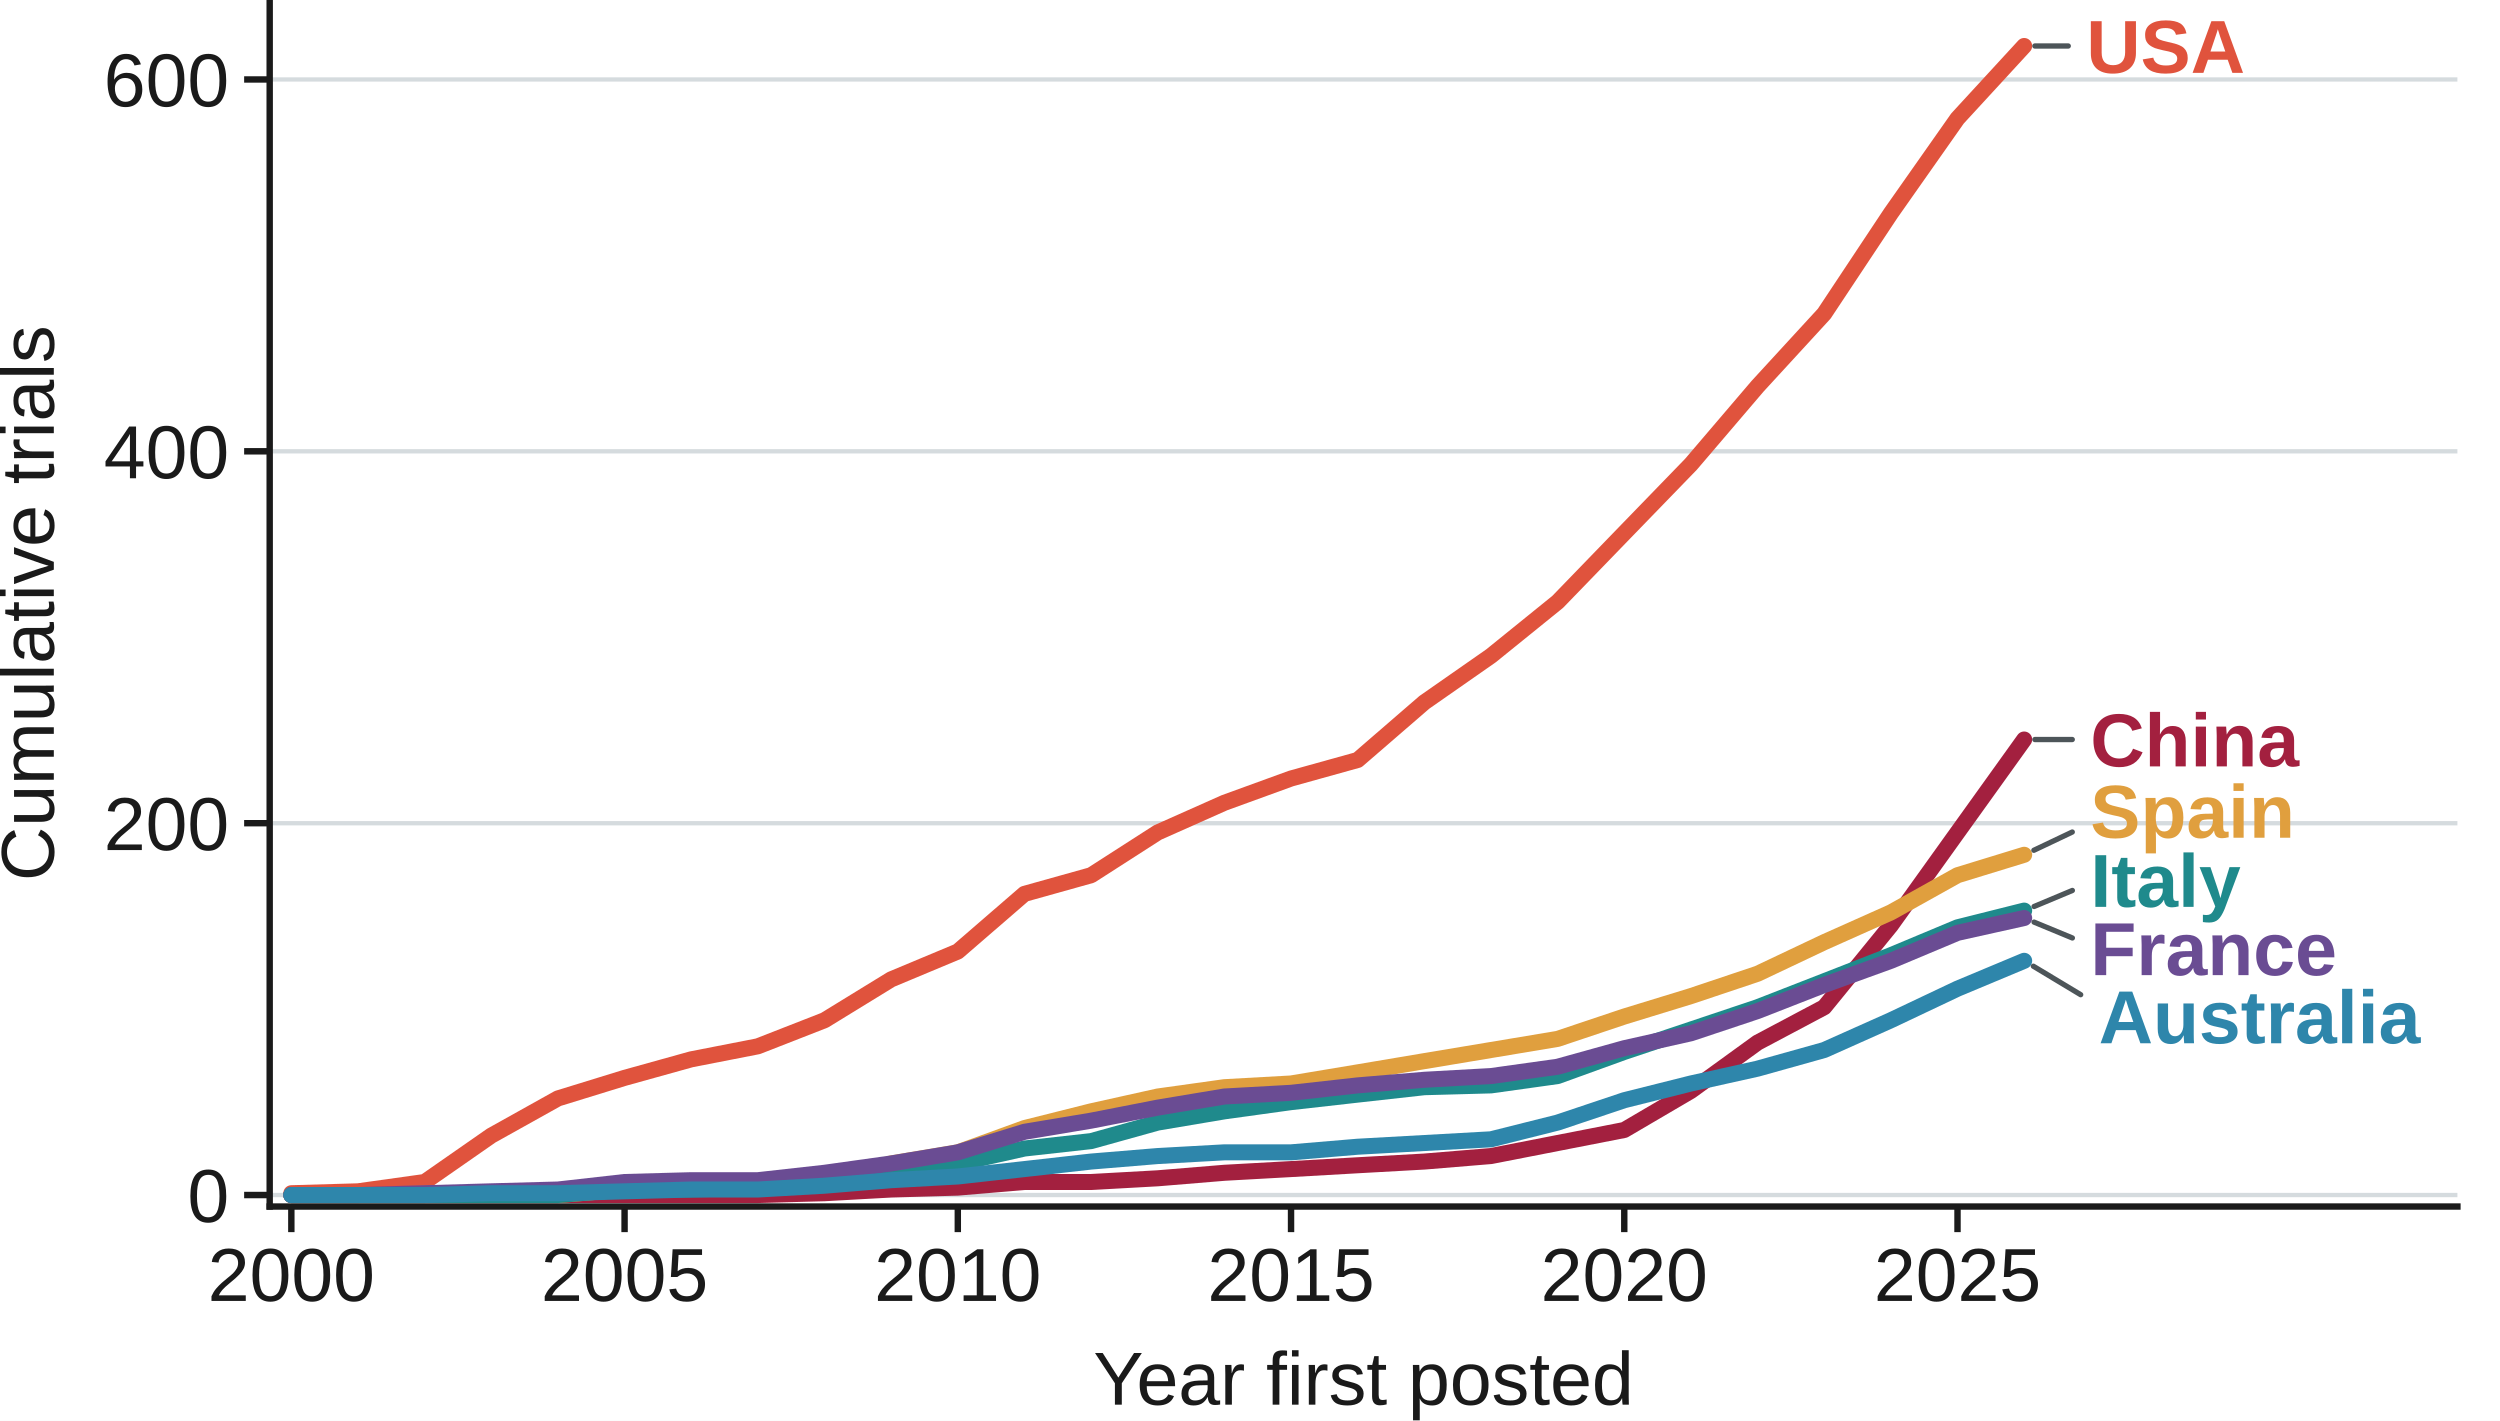
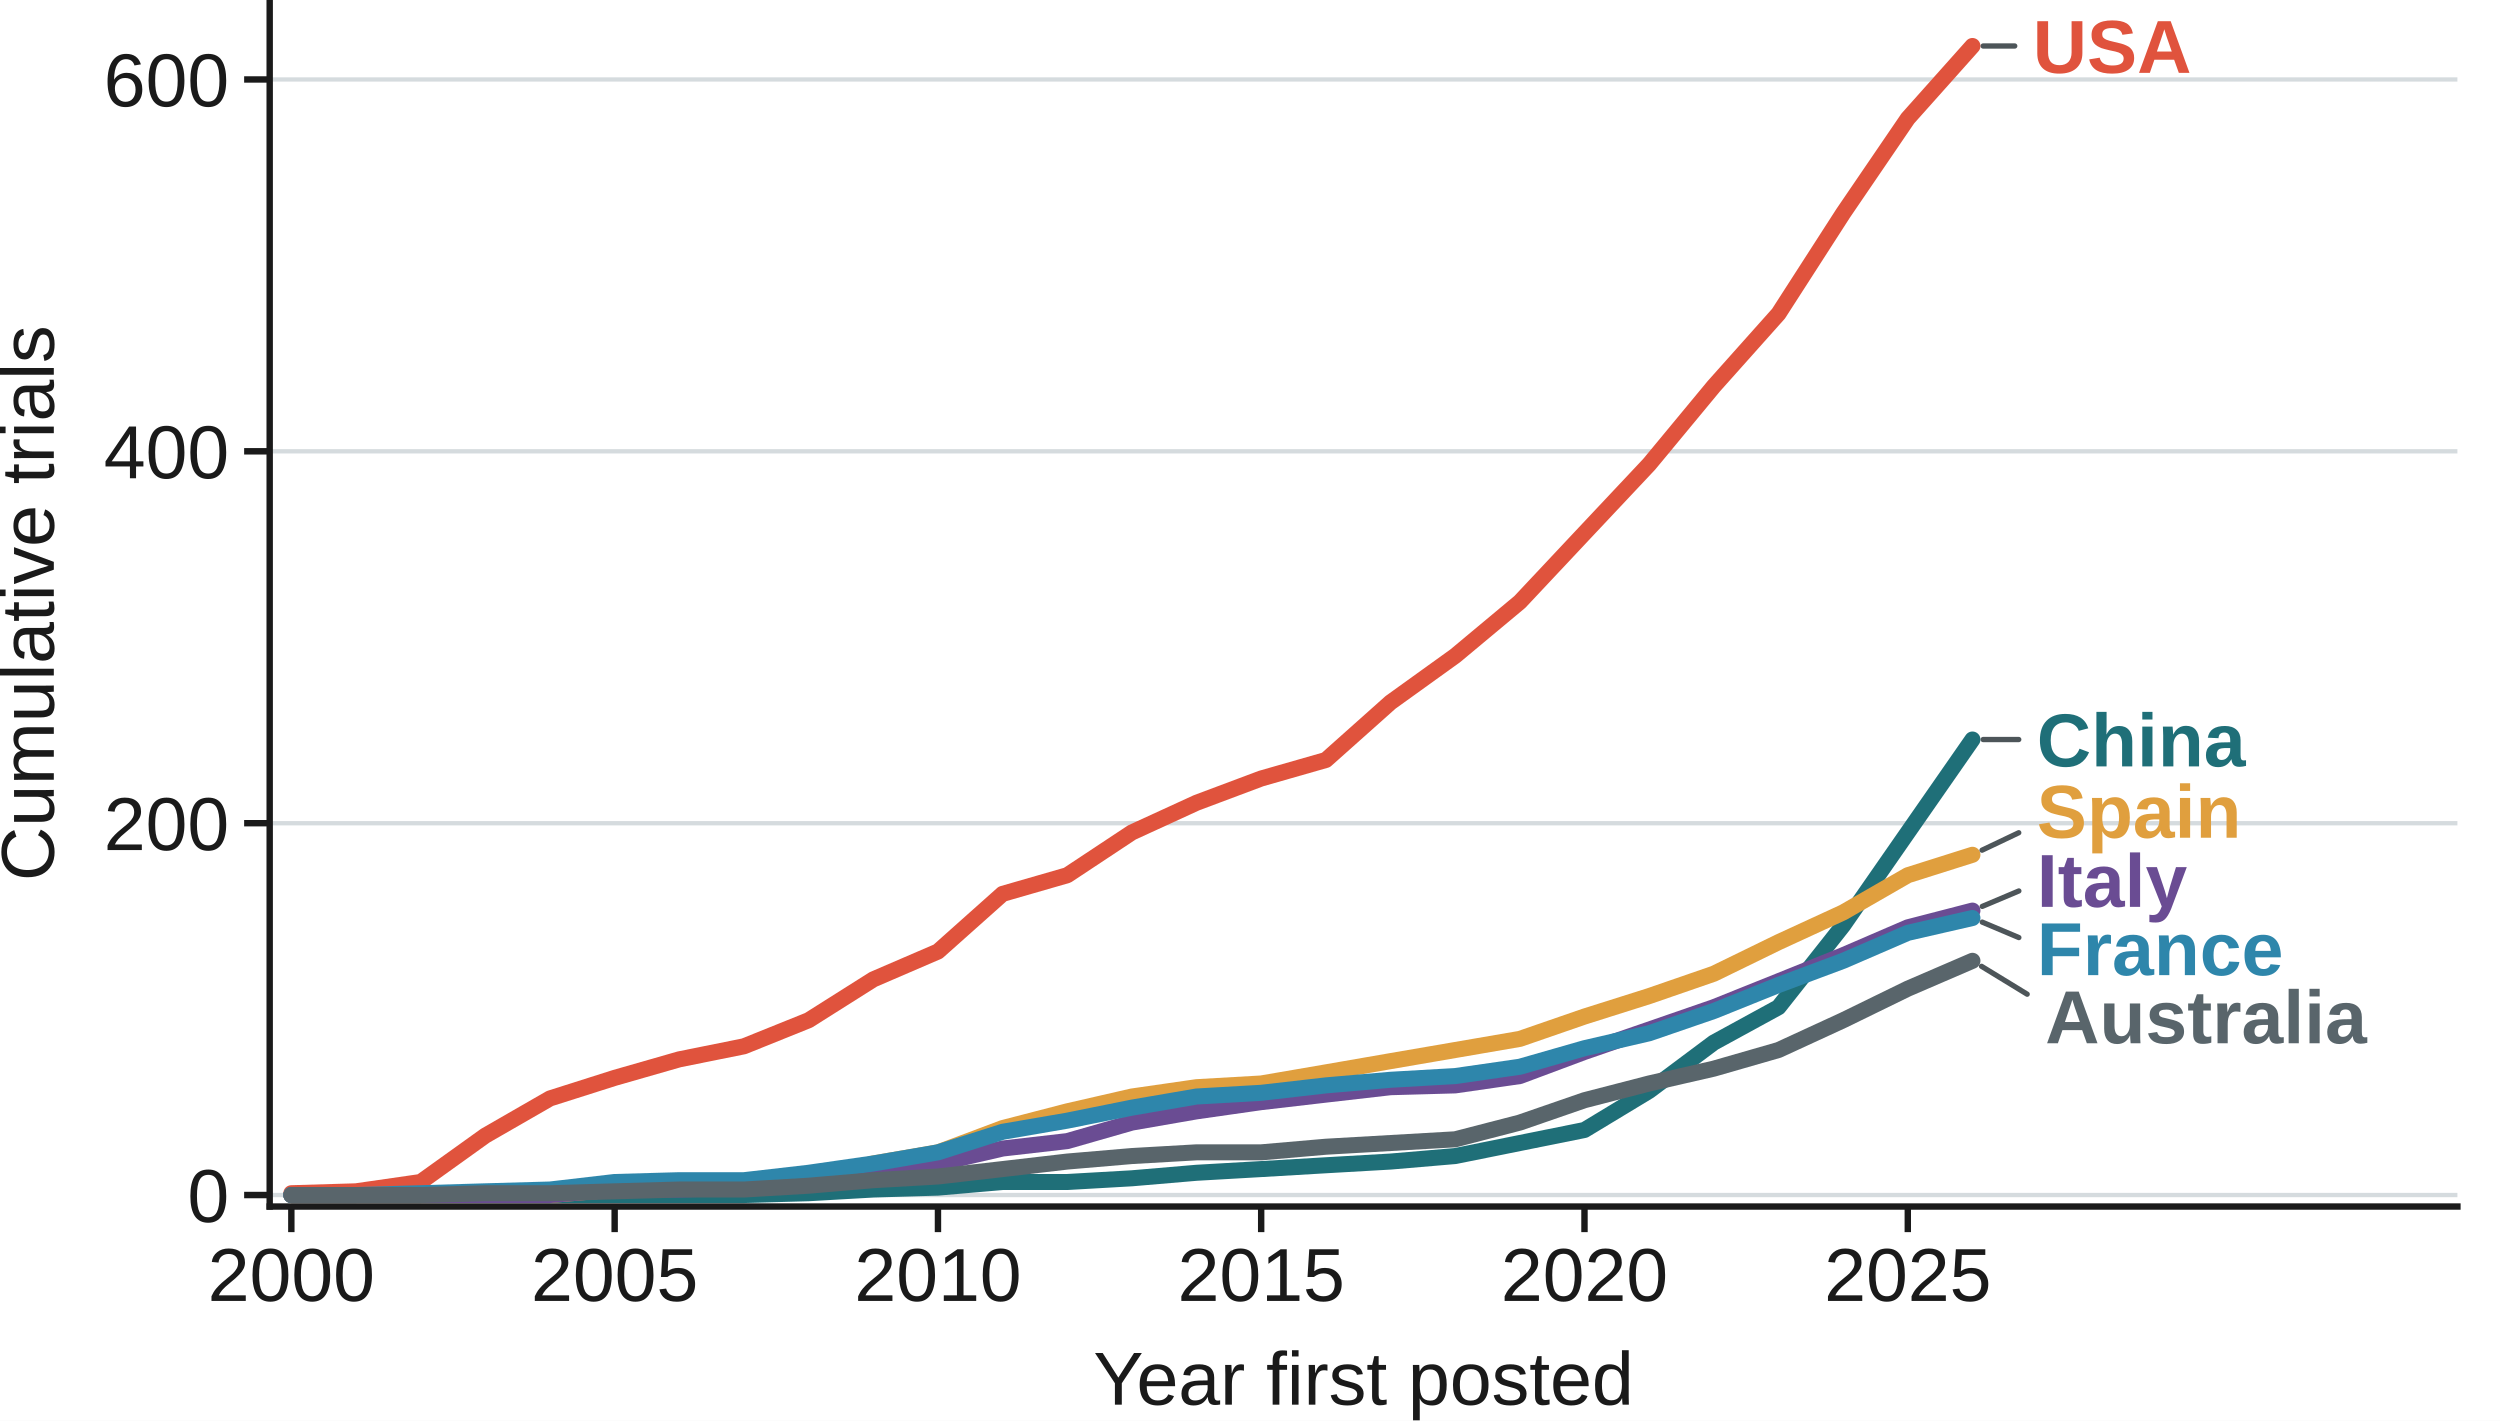
<svg xmlns="http://www.w3.org/2000/svg" width="249.45pt" height="141.73pt" viewBox="0 0 249.45 141.73">
  <g class="svglite">
    <defs>
      <style type="text/css">
    .svglite line, .svglite polyline, .svglite polygon, .svglite path, .svglite rect, .svglite circle {
      fill: none;
      stroke: #000000;
      stroke-linecap: round;
      stroke-linejoin: round;
      stroke-miterlimit: 10.00;
    }
    .svglite text {
      white-space: pre;
    }
    .svglite g.glyphgroup path {
      fill: inherit;
      stroke: none;
    }
  </style>
    </defs>
    <rect width="100%" height="100%" style="stroke: none; fill: #FFFFFF;" />
    <defs>
      <clipPath id="cpMC4wMHwyNDkuNDV8MC4wMHwxNDEuNzM=">
        <rect x="0.00" y="0.00" width="249.45" height="141.73" />
      </clipPath>
    </defs>
    <g clip-path="url(#cpMC4wMHwyNDkuNDV8MC4wMHwxNDEuNzM=)">
      <rect x="0.00" y="0.00" width="249.45" height="141.73" style="stroke-width: 0.73; stroke: #FFFFFF; fill: #FFFFFF;" />
    </g>
    <defs>
      <clipPath id="cpMjYuOTF8MjQ1LjIwfDAuMDB8MTIwLjM5">
        <rect x="26.91" y="0.00" width="218.29" height="120.39" />
      </clipPath>
    </defs>
    <g clip-path="url(#cpMjYuOTF8MjQ1LjIwfDAuMDB8MTIwLjM5)">
      <rect x="26.91" y="0" width="218.29" height="120.39" style="stroke-width: 0.73; stroke: none; fill: #FFFFFF;" />
      <polyline points="26.91,119.24 245.20,119.24 " style="stroke-width: 0.43; stroke: #D5DBDE; stroke-linecap: butt;" />
      <polyline points="26.91,82.14 245.20,82.14 " style="stroke-width: 0.43; stroke: #D5DBDE; stroke-linecap: butt;" />
      <polyline points="26.91,45.03 245.20,45.03 " style="stroke-width: 0.43; stroke: #D5DBDE; stroke-linecap: butt;" />
      <polyline points="26.91,7.93 245.20,7.93 " style="stroke-width: 0.43; stroke: #D5DBDE; stroke-linecap: butt;" />
-       <polyline points="29.07,119.06 35.72,118.87 42.37,117.94 49.02,113.31 55.67,109.60 62.32,107.55 68.97,105.70 75.62,104.40 82.27,101.80 88.92,97.72 95.57,94.94 102.22,89.19 108.87,87.33 115.52,83.06 122.17,80.10 128.82,77.68 135.47,75.83 142.12,70.08 148.77,65.44 155.42,60.06 162.07,53.19 168.72,46.33 175.37,38.54 182.02,31.30 188.67,21.28 195.32,11.82 201.97,4.59 " style="stroke-width: 1.60; stroke: #E0533D;" />
-       <polyline points="29.07,119.24 35.72,119.24 42.37,119.24 49.02,119.24 55.67,119.24 62.32,119.24 68.97,119.24 75.62,119.24 82.27,119.06 88.92,118.69 95.57,118.50 102.22,117.94 108.87,117.94 115.52,117.57 122.17,117.02 128.82,116.65 135.47,116.27 142.12,115.90 148.77,115.35 155.42,114.05 162.07,112.75 168.72,108.85 175.37,104.03 182.02,100.50 188.67,92.34 195.32,83.06 201.97,73.79 " style="stroke-width: 1.60; stroke: #A3203F;" />
-       <polyline points="29.07,119.24 35.72,119.24 42.37,119.24 49.02,119.24 55.67,119.24 62.32,118.69 68.97,118.50 75.62,118.50 82.27,117.76 88.92,116.09 95.57,114.98 102.22,112.56 108.87,110.89 115.52,109.41 122.17,108.48 128.82,108.11 135.47,107.00 142.12,105.88 148.77,104.77 155.42,103.66 162.07,101.43 168.72,99.39 175.37,97.16 182.02,94.01 188.67,91.04 195.32,87.33 201.97,85.29 " style="stroke-width: 1.60; stroke: #E09F3E;" />
-       <polyline points="29.07,119.24 35.72,119.24 42.37,119.24 49.02,119.24 55.67,119.24 62.32,118.69 68.97,118.69 75.62,118.50 82.27,118.13 88.92,116.83 95.57,116.09 102.22,114.60 108.87,113.86 115.52,112.01 122.17,110.89 128.82,109.97 135.47,109.22 142.12,108.48 148.77,108.30 155.42,107.37 162.07,104.96 168.72,102.73 175.37,100.50 182.02,97.91 188.67,95.31 195.32,92.53 201.97,90.86 " style="stroke-width: 1.60; stroke: #1F8A8C;" />
-       <polyline points="29.07,119.24 35.72,119.24 42.37,119.06 49.02,118.87 55.67,118.69 62.32,117.94 68.97,117.76 75.62,117.76 82.27,117.02 88.92,116.09 95.57,114.98 102.22,112.93 108.87,111.82 115.52,110.52 122.17,109.41 128.82,109.04 135.47,108.30 142.12,107.74 148.77,107.37 155.42,106.44 162.07,104.59 168.72,103.10 175.37,100.88 182.02,98.28 188.67,95.87 195.32,93.08 201.97,91.60 " style="stroke-width: 1.60; stroke: #6A4C93;" />
-       <polyline points="29.07,119.24 35.72,119.24 42.37,119.24 49.02,119.06 55.67,119.06 62.32,118.87 68.97,118.69 75.62,118.69 82.27,118.31 88.92,117.76 95.57,117.39 102.22,116.65 108.87,115.90 115.52,115.35 122.17,114.98 128.82,114.98 135.47,114.42 142.12,114.05 148.77,113.68 155.42,112.01 162.07,109.78 168.72,108.11 175.37,106.63 182.02,104.77 188.67,101.80 195.32,98.65 201.97,95.87 " style="stroke-width: 1.60; stroke: #2E86AB;" />
-       <line x1="206.37" y1="4.59" x2="203.04" y2="4.59" style="stroke-width: 0.53; stroke: #4D5559;" />
-       <line x1="206.77" y1="73.79" x2="203.04" y2="73.79" style="stroke-width: 0.53; stroke: #4D5559;" />
-       <line x1="206.77" y1="83.02" x2="202.94" y2="84.84" style="stroke-width: 0.53; stroke: #4D5559;" />
-       <line x1="206.78" y1="88.85" x2="202.96" y2="90.45" style="stroke-width: 0.53; stroke: #4D5559;" />
-       <line x1="206.78" y1="93.59" x2="202.96" y2="92.01" style="stroke-width: 0.53; stroke: #4D5559;" />
-       <line x1="207.61" y1="99.25" x2="202.89" y2="96.41" style="stroke-width: 0.53; stroke: #4D5559;" />
-       <text x="208.17" y="7.27" style="font-size: 7.50px; font-weight: bold;fill: #E0533D; font-family: &quot;Arial&quot;;" textLength="15.84px" lengthAdjust="spacingAndGlyphs">USA</text>
-       <text x="208.57" y="76.47" style="font-size: 7.50px; font-weight: bold;fill: #A3203F; font-family: &quot;Arial&quot;;" textLength="20.83px" lengthAdjust="spacingAndGlyphs">China</text>
-       <text x="208.57" y="83.59" style="font-size: 7.50px; font-weight: bold;fill: #E09F3E; font-family: &quot;Arial&quot;;" textLength="20.41px" lengthAdjust="spacingAndGlyphs">Spain</text>
-       <text x="208.58" y="90.49" style="font-size: 7.50px; font-weight: bold;fill: #1F8A8C; font-family: &quot;Arial&quot;;" textLength="15.00px" lengthAdjust="spacingAndGlyphs">Italy</text>
-       <text x="208.58" y="97.30" style="font-size: 7.50px; font-weight: bold;fill: #6A4C93; font-family: &quot;Arial&quot;;" textLength="24.59px" lengthAdjust="spacingAndGlyphs">France</text>
-       <text x="209.41" y="104.10" style="font-size: 7.50px; font-weight: bold;fill: #2E86AB; font-family: &quot;Arial&quot;;" textLength="32.09px" lengthAdjust="spacingAndGlyphs">Australia</text>
+       <polyline points="29.07,119.06 35.52,118.87 41.97,117.94 48.43,113.31 54.88,109.60 61.33,107.55 67.78,105.70 74.23,104.40 80.68,101.80 87.14,97.72 93.59,94.94 100.04,89.19 106.49,87.33 112.94,83.06 119.39,80.10 125.84,77.68 132.30,75.83 138.75,70.08 145.20,65.44 151.65,60.06 158.10,53.19 164.55,46.33 171.00,38.54 177.46,31.30 183.91,21.28 190.36,11.82 196.81,4.59 " style="stroke-width: 1.60; stroke: #E0533D;" />
+       <polyline points="29.07,119.24 35.52,119.24 41.97,119.24 48.43,119.24 54.88,119.24 61.33,119.24 67.78,119.24 74.23,119.24 80.68,119.06 87.14,118.69 93.59,118.50 100.04,117.94 106.49,117.94 112.94,117.57 119.39,117.02 125.84,116.65 132.30,116.27 138.75,115.90 145.20,115.35 151.65,114.05 158.10,112.75 164.55,108.85 171.00,104.03 177.46,100.50 183.91,92.34 190.36,83.06 196.81,73.79 " style="stroke-width: 1.60; stroke: #1F6F78;" />
+       <polyline points="29.07,119.24 35.52,119.24 41.97,119.24 48.43,119.24 54.88,119.24 61.33,118.69 67.78,118.50 74.23,118.50 80.68,117.76 87.14,116.09 93.59,114.98 100.04,112.56 106.49,110.89 112.94,109.41 119.39,108.48 125.84,108.11 132.30,107.00 138.75,105.88 145.20,104.77 151.65,103.66 158.10,101.43 164.55,99.39 171.00,97.16 177.46,94.01 183.91,91.04 190.36,87.33 196.81,85.29 " style="stroke-width: 1.60; stroke: #E09F3E;" />
+       <polyline points="29.07,119.24 35.52,119.24 41.97,119.24 48.43,119.24 54.88,119.24 61.33,118.69 67.78,118.69 74.23,118.50 80.68,118.13 87.14,116.83 93.59,116.09 100.04,114.60 106.49,113.86 112.94,112.01 119.39,110.89 125.84,109.97 132.30,109.22 138.75,108.48 145.20,108.30 151.65,107.37 158.10,104.96 164.55,102.73 171.00,100.50 177.46,97.91 183.91,95.31 190.36,92.53 196.81,90.86 " style="stroke-width: 1.60; stroke: #6A4C93;" />
+       <polyline points="29.07,119.24 35.52,119.24 41.97,119.06 48.43,118.87 54.88,118.69 61.33,117.94 67.78,117.76 74.23,117.76 80.68,117.02 87.14,116.09 93.59,114.98 100.04,112.93 106.49,111.82 112.94,110.52 119.39,109.41 125.84,109.04 132.30,108.30 138.75,107.74 145.20,107.37 151.65,106.44 158.10,104.59 164.55,103.10 171.00,100.88 177.46,98.28 183.91,95.87 190.36,93.08 196.81,91.60 " style="stroke-width: 1.60; stroke: #2E86AB;" />
+       <polyline points="29.07,119.24 35.52,119.24 41.97,119.24 48.43,119.06 54.88,119.06 61.33,118.87 67.78,118.69 74.23,118.69 80.68,118.31 87.14,117.76 93.59,117.39 100.04,116.65 106.49,115.90 112.94,115.35 119.39,114.98 125.84,114.98 132.30,114.42 138.75,114.05 145.20,113.68 151.65,112.01 158.10,109.78 164.55,108.11 171.00,106.63 177.46,104.77 183.91,101.80 190.36,98.65 196.81,95.87 " style="stroke-width: 1.60; stroke: #59656B;" />
+       <line x1="201.03" y1="4.59" x2="197.88" y2="4.59" style="stroke-width: 0.53; stroke: #4D5559;" />
+       <line x1="201.43" y1="73.79" x2="197.88" y2="73.79" style="stroke-width: 0.53; stroke: #4D5559;" />
+       <line x1="201.43" y1="83.09" x2="197.77" y2="84.83" style="stroke-width: 0.53; stroke: #4D5559;" />
+       <line x1="201.44" y1="88.90" x2="197.79" y2="90.44" style="stroke-width: 0.53; stroke: #4D5559;" />
+       <line x1="201.44" y1="93.55" x2="197.79" y2="92.01" style="stroke-width: 0.53; stroke: #4D5559;" />
+       <line x1="202.27" y1="99.20" x2="197.72" y2="96.42" style="stroke-width: 0.53; stroke: #4D5559;" />
+       <text x="202.83" y="7.27" style="font-size: 7.50px; font-weight: bold;fill: #E0533D; font-family: &quot;Arial&quot;;" textLength="15.84px" lengthAdjust="spacingAndGlyphs">USA</text>
+       <text x="203.23" y="76.47" style="font-size: 7.50px; font-weight: bold;fill: #1F6F78; font-family: &quot;Arial&quot;;" textLength="20.83px" lengthAdjust="spacingAndGlyphs">China</text>
+       <text x="203.23" y="83.59" style="font-size: 7.50px; font-weight: bold;fill: #E09F3E; font-family: &quot;Arial&quot;;" textLength="20.41px" lengthAdjust="spacingAndGlyphs">Spain</text>
+       <text x="203.24" y="90.49" style="font-size: 7.50px; font-weight: bold;fill: #6A4C93; font-family: &quot;Arial&quot;;" textLength="15.00px" lengthAdjust="spacingAndGlyphs">Italy</text>
+       <text x="203.24" y="97.30" style="font-size: 7.50px; font-weight: bold;fill: #2E86AB; font-family: &quot;Arial&quot;;" textLength="24.59px" lengthAdjust="spacingAndGlyphs">France</text>
+       <text x="204.07" y="104.10" style="font-size: 7.50px; font-weight: bold;fill: #59656B; font-family: &quot;Arial&quot;;" textLength="32.09px" lengthAdjust="spacingAndGlyphs">Australia</text>
    </g>
    <g clip-path="url(#cpMC4wMHwyNDkuNDV8MC4wMHwxNDEuNzM=)">
      <polyline points="26.91,120.39 26.91,0.00 " style="stroke-width: 0.64; stroke: #1A1A1A; stroke-linecap: square;" />
      <text x="22.87" y="121.93" text-anchor="end" style="font-size: 7.50px;fill: #1A1A1A; font-family: &quot;Arial&quot;;" textLength="4.17px" lengthAdjust="spacingAndGlyphs">0</text>
      <text x="22.87" y="84.82" text-anchor="end" style="font-size: 7.50px;fill: #1A1A1A; font-family: &quot;Arial&quot;;" textLength="12.52px" lengthAdjust="spacingAndGlyphs">200</text>
      <text x="22.87" y="47.72" text-anchor="end" style="font-size: 7.50px;fill: #1A1A1A; font-family: &quot;Arial&quot;;" textLength="12.52px" lengthAdjust="spacingAndGlyphs">400</text>
      <text x="22.87" y="10.61" text-anchor="end" style="font-size: 7.50px;fill: #1A1A1A; font-family: &quot;Arial&quot;;" textLength="12.52px" lengthAdjust="spacingAndGlyphs">600</text>
      <polyline points="24.36,119.24 26.91,119.24 " style="stroke-width: 0.64; stroke: #1A1A1A; stroke-linecap: butt;" />
      <polyline points="24.36,82.14 26.91,82.14 " style="stroke-width: 0.64; stroke: #1A1A1A; stroke-linecap: butt;" />
      <polyline points="24.36,45.03 26.91,45.03 " style="stroke-width: 0.64; stroke: #1A1A1A; stroke-linecap: butt;" />
      <polyline points="24.36,7.93 26.91,7.93 " style="stroke-width: 0.64; stroke: #1A1A1A; stroke-linecap: butt;" />
      <polyline points="26.91,120.39 245.20,120.39 " style="stroke-width: 0.64; stroke: #1A1A1A; stroke-linecap: square;" />
      <polyline points="29.07,122.94 29.07,120.39 " style="stroke-width: 0.64; stroke: #1A1A1A; stroke-linecap: butt;" />
-       <polyline points="62.32,122.94 62.32,120.39 " style="stroke-width: 0.64; stroke: #1A1A1A; stroke-linecap: butt;" />
-       <polyline points="95.57,122.94 95.57,120.39 " style="stroke-width: 0.64; stroke: #1A1A1A; stroke-linecap: butt;" />
-       <polyline points="128.82,122.94 128.82,120.39 " style="stroke-width: 0.64; stroke: #1A1A1A; stroke-linecap: butt;" />
-       <polyline points="162.07,122.94 162.07,120.39 " style="stroke-width: 0.64; stroke: #1A1A1A; stroke-linecap: butt;" />
-       <polyline points="195.32,122.94 195.32,120.39 " style="stroke-width: 0.64; stroke: #1A1A1A; stroke-linecap: butt;" />
+       <polyline points="61.33,122.94 61.33,120.39 " style="stroke-width: 0.64; stroke: #1A1A1A; stroke-linecap: butt;" />
+       <polyline points="93.59,122.94 93.59,120.39 " style="stroke-width: 0.64; stroke: #1A1A1A; stroke-linecap: butt;" />
+       <polyline points="125.84,122.94 125.84,120.39 " style="stroke-width: 0.64; stroke: #1A1A1A; stroke-linecap: butt;" />
+       <polyline points="158.10,122.94 158.10,120.39 " style="stroke-width: 0.64; stroke: #1A1A1A; stroke-linecap: butt;" />
+       <polyline points="190.36,122.94 190.36,120.39 " style="stroke-width: 0.64; stroke: #1A1A1A; stroke-linecap: butt;" />
      <text x="29.07" y="129.81" text-anchor="middle" style="font-size: 7.50px;fill: #1A1A1A; font-family: &quot;Arial&quot;;" textLength="16.69px" lengthAdjust="spacingAndGlyphs">2000</text>
-       <text x="62.32" y="129.81" text-anchor="middle" style="font-size: 7.50px;fill: #1A1A1A; font-family: &quot;Arial&quot;;" textLength="16.69px" lengthAdjust="spacingAndGlyphs">2005</text>
-       <text x="95.57" y="129.81" text-anchor="middle" style="font-size: 7.50px;fill: #1A1A1A; font-family: &quot;Arial&quot;;" textLength="16.69px" lengthAdjust="spacingAndGlyphs">2010</text>
-       <text x="128.82" y="129.81" text-anchor="middle" style="font-size: 7.50px;fill: #1A1A1A; font-family: &quot;Arial&quot;;" textLength="16.69px" lengthAdjust="spacingAndGlyphs">2015</text>
-       <text x="162.07" y="129.81" text-anchor="middle" style="font-size: 7.50px;fill: #1A1A1A; font-family: &quot;Arial&quot;;" textLength="16.69px" lengthAdjust="spacingAndGlyphs">2020</text>
-       <text x="195.32" y="129.81" text-anchor="middle" style="font-size: 7.50px;fill: #1A1A1A; font-family: &quot;Arial&quot;;" textLength="16.69px" lengthAdjust="spacingAndGlyphs">2025</text>
+       <text x="61.33" y="129.81" text-anchor="middle" style="font-size: 7.50px;fill: #1A1A1A; font-family: &quot;Arial&quot;;" textLength="16.69px" lengthAdjust="spacingAndGlyphs">2005</text>
+       <text x="93.59" y="129.81" text-anchor="middle" style="font-size: 7.50px;fill: #1A1A1A; font-family: &quot;Arial&quot;;" textLength="16.69px" lengthAdjust="spacingAndGlyphs">2010</text>
+       <text x="125.84" y="129.81" text-anchor="middle" style="font-size: 7.50px;fill: #1A1A1A; font-family: &quot;Arial&quot;;" textLength="16.69px" lengthAdjust="spacingAndGlyphs">2015</text>
+       <text x="158.10" y="129.81" text-anchor="middle" style="font-size: 7.50px;fill: #1A1A1A; font-family: &quot;Arial&quot;;" textLength="16.69px" lengthAdjust="spacingAndGlyphs">2020</text>
+       <text x="190.36" y="129.81" text-anchor="middle" style="font-size: 7.50px;fill: #1A1A1A; font-family: &quot;Arial&quot;;" textLength="16.69px" lengthAdjust="spacingAndGlyphs">2025</text>
      <text x="136.05" y="140.16" text-anchor="middle" style="font-size: 7.50px;fill: #1A1A1A; font-family: &quot;Arial&quot;;" textLength="53.91px" lengthAdjust="spacingAndGlyphs">Year first posted</text>
      <text transform="translate(5.37,60.19) rotate(-90)" text-anchor="middle" style="font-size: 7.50px;fill: #1A1A1A; font-family: &quot;Arial&quot;;" textLength="55.45px" lengthAdjust="spacingAndGlyphs">Cumulative trials</text>
    </g>
  </g>
</svg>
